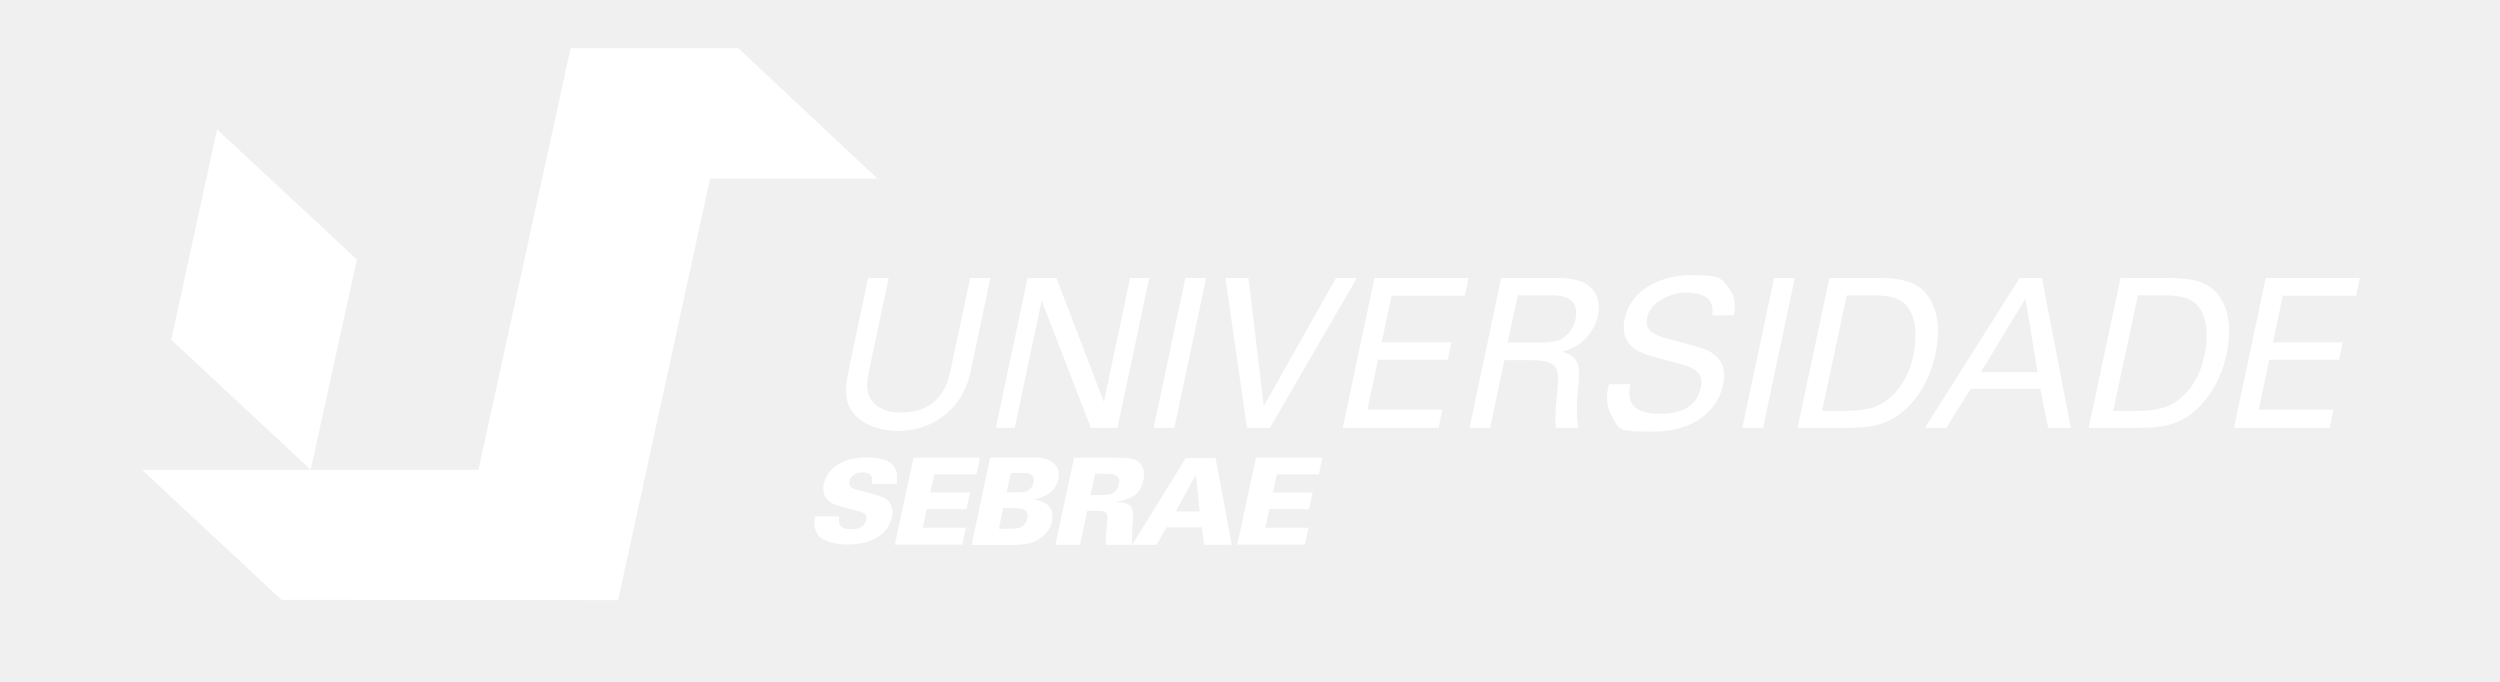
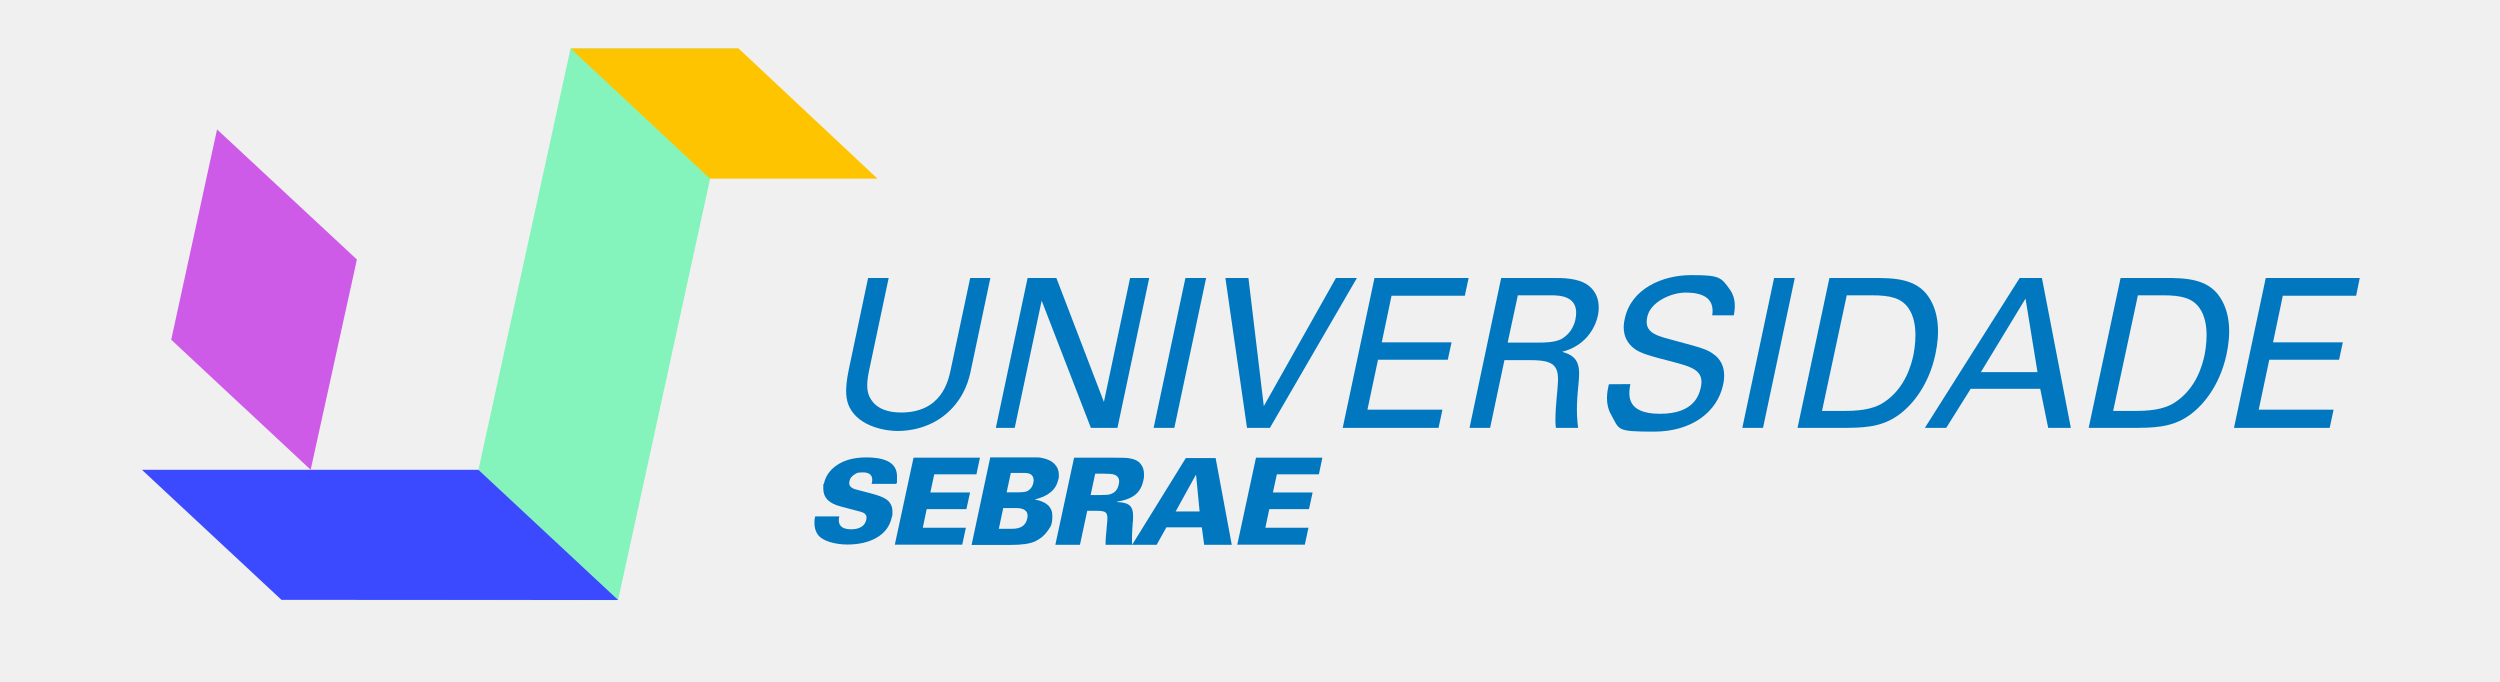
<svg xmlns="http://www.w3.org/2000/svg" id="Camada_1" version="1.1" viewBox="0 0 1920 523.1">
  <defs>
    <style>
-       .st0, .st1 {
-         fill: #fff;
+       .st0 {
+         fill: #cd5be8;
      }

      .st1 {
        fill-rule: evenodd;
      }
+ 
+       .st1, .st2 {
+         fill: #0077bf;
+       }
+ 
+       .st3 {
+         fill: #84f4bc;
+       }
+ 
+       .st4 {
+         fill: #ffc400;
+       }
+ 
+       .st5 {
+         fill: #3b4aff;
+       }
    </style>
  </defs>
  <path class="st1" d="M841.1,363.8l-3.5,16.4h7.1c4,0,6.6-.2,7.9-.6,3.6-1.1,5.8-3.6,6.6-7.6.2-.9.3-1.6.3-2.3,0-2.6-1.3-4.3-3.8-5.2-1.5-.5-4-.7-7.5-.7M902.9,392.8h18.4l-2.7-27.9h-.3l-15.4,27.9ZM770.5,390.1l-3.4,16h10.4c6.5,0,10.3-2.6,11.4-7.8.2-.8.3-1.6.3-2.2,0-3.9-3-5.9-8.8-5.9h-9.9ZM776.3,363.2l-3.2,14.9h8.8c3.3,0,5.6-.3,6.8-.8,2.6-1.3,4.3-3.5,4.9-6.5.6-2.6.1-4.6-1.3-6-1.1-1.1-3-1.6-5.7-1.6h-10.3ZM746.2,418.4l14.3-67.1h36.7c1.2,0,2.2.2,3,.4,4.3.8,7.6,2.4,9.9,4.9,2.1,2.2,3.1,4.9,3.1,8.1s-.1,2.3-.4,3.5c-1.7,7.8-7.6,12.9-17.8,15.3v.2c8.8,1.6,13.2,5.8,13.2,12.5s-1.2,8.1-3.6,11.5c-2.4,3.5-5.6,6.1-9.5,8-4,1.9-10.3,2.8-18.9,2.8h-30ZM626,396.6h18.6c-.3,1.2-.4,2.2-.4,2.9,0,4.7,3.2,7,9.5,7s10.5-2.4,11.6-7.3c.1-.6.2-1.1.2-1.7,0-2.2-1.5-3.7-4.6-4.5l-15.5-4.1c-8.8-2.3-13.1-6.8-13.1-13.4s.1-2.7.5-4.2c1.3-5.7,4.5-10.3,9.7-13.9,5.9-4.1,13.5-6.1,22.9-6.1,15.7,0,23.5,4.8,23.5,14.5s-.2,3.5-.7,5.8h-18.8c.3-1.2.5-2.2.5-3,0-3.9-2.4-5.8-7.2-5.8s-4.9.6-6.9,1.9c-1.9,1.3-3.1,2.9-3.4,4.8-.1.5-.2,1-.2,1.5,0,2.4,1.8,4.1,5.5,5l11.8,3.1c5.1,1.4,8.7,2.7,10.7,4.1,3.5,2.2,5.2,5.5,5.2,9.7s-.2,3-.6,4.6c-1.5,6.9-5.5,12.1-12,15.7-5.9,3.3-13.3,5-22.1,5s-19-2.5-22.6-7.6c-1.7-2.4-2.6-5.3-2.6-8.7s.2-3.3.6-5.5M687.2,418.4l14.4-66.9h51l-2.7,12.8h-32.4l-3,13.9h30.5l-2.8,12.8h-30.5l-3,14.3h33.1l-2.8,13h-51.7ZM950.2,418.4l14.4-66.9h51l-2.7,12.8h-32.3l-3,13.9h30.5l-2.8,12.8h-30.5l-3,14.3h33.1l-2.8,13h-51.7ZM869.5,418.4l41.2-66.6h22.9l12.4,66.6h-21.2l-1.8-13.4h-27.2l-7.5,13.4h-39.2c-.1-2.5.2-7.5,1-15.1.3-2.7.4-4.5.4-5.5,0-2-.5-3.5-1.5-4.3-1-.8-3.1-1.2-6.1-1.2h-7.9l-5.6,26.1h-18.9l14.4-66.9h31.4c5.4,0,9,.1,10.7.4,4.3.6,7.3,2.1,9.1,4.5,1.7,2.1,2.5,4.7,2.5,7.9s-.2,3.3-.6,5.1c-1.3,5.8-4.2,9.9-8.9,12.4-3.1,1.7-6.8,2.8-11.1,3.4v.4c4.8.1,8.1,1.1,9.9,2.9,1.5,1.5,2.3,4,2.3,7.5s0,3.2-.3,6c-.6,8.3-.7,13.8-.4,16.5" />
-   <path class="st0" d="M682.5,213.5l-15.1,71.3c-2.6,12.3-1,17.4.8,20.7,5.1,9.6,15.9,11.3,23.9,11.3,31.1,0,36.2-24.4,38-32.7l15-70.6h15.5l-15,71c-1.3,6.2-4.3,19.1-15.9,30.6-14.4,14.2-32.2,15.9-40.5,15.9s-29.3-3-36.8-18.3c-2.4-5.1-4.1-11.8-.5-29l14.8-70.2" />
-   <polyline class="st0" points="789.2 213.5 811.3 213.5 847.8 308.7 867.9 213.5 882.6 213.5 858.2 328.6 837.8 328.6 800 230.9 779.3 328.6 764.8 328.6" />
-   <polygon class="st0" points="910.4 213.5 926.3 213.5 901.9 328.6 886 328.6 910.4 213.5" />
-   <polyline class="st0" points="975.3 328.6 957.7 328.6 941.1 213.5 958.8 213.5 970.6 311.9 1026 213.5 1042.1 213.5" />
-   <polyline class="st0" points="1055.6 213.5 1127.9 213.5 1125 227.1 1068.7 227.1 1061.2 262.9 1114.8 262.9 1111.9 276.3 1058.3 276.3 1050.2 314.6 1107.8 314.6 1104.8 328.6 1031.2 328.6" />
-   <path class="st0" d="M1152.9,213.5h41.1c5.9,0,18,0,25.4,5.4,7.5,5.4,9.7,14.2,7.8,23.4-1.8,8.1-6.2,15.3-12.4,20.4-6.1,4.9-11.5,6.5-15.1,7.5,10.4,2.9,14.2,7.8,12.8,22.2-1.3,13.6-2.2,23.4-.5,36.2h-17.1c-1-7.7.5-21.7,1.3-30.5,1.6-16.7-1.4-21.5-20.7-21.5h-20.1l-11,52h-15.8M1157.9,263.1h25.2c1.8,0,10.9,0,15.8-2.6,2.4-1.3,8.9-5.4,11-15,4-18.7-12.6-18.7-19-18.7h-25.2l-7.8,36.2Z" />
-   <path class="st0" d="M1252.1,295c-1.4,8-3.7,22.8,22.8,22.8s30.1-14.8,31.4-20.6c2.7-12.9-7.2-15.5-22.3-19.5-16.6-4.3-24.1-6.2-29.2-10.2-8-6.4-8.8-15-7-22.6,4.9-23.4,29.2-33.6,50.9-33.6s23,1.3,30,11.3c4.9,7,3.7,14.8,2.9,19.6h-16.6c2.2-14.4-9.1-17.5-20.4-17.5s-27.1,7.2-29.5,18.7c-2.2,10.2,3.7,13.7,17.1,17.1,26,7,28.9,7.7,34.6,12.1,9.1,7,7.7,18.2,6.5,23-4.3,20.4-23.6,35.9-53.1,35.9s-26.3-1.4-32.9-13.1c-4.8-8.5-3-17.7-1.7-23.3" />
-   <polygon class="st0" points="1362.5 213.5 1378.4 213.5 1354 328.6 1338.1 328.6 1362.5 213.5" />
-   <path class="st0" d="M1405,213.5h33.3c15.5,0,33.6,0,43.2,15,7.8,12,8.3,27.7,4.9,43.5-5.3,24.9-18.8,40.2-29,47.2-13.4,9.4-27.6,9.4-44.5,9.4h-32.4M1399.3,315.6h15.6c11,0,22.7-.6,31.6-6.4,17.1-11,21.5-29.8,23-36.5.8-4.3,4.6-23.9-3.7-35.9-5.6-8.1-14.3-10-28.4-10h-19.1l-19,88.8Z" />
-   <path class="st0" d="M1551.1,213.5h17.1l22.2,115.1h-17.4l-6.1-30h-53.4l-18.8,30h-16.4M1521.3,285.8h43.5l-9.2-56.5-34.3,56.5Z" />
-   <path class="st0" d="M1628.6,213.5h33.3c15.5,0,33.6,0,43.2,15,7.8,12,8.3,27.7,4.9,43.5-5.3,24.9-18.8,40.2-29,47.2-13.4,9.4-27.6,9.4-44.5,9.4h-32.4M1622.9,315.6h15.6c11,0,22.6-.6,31.6-6.4,17.1-11,21.5-29.8,23-36.5.8-4.3,4.6-23.9-3.7-35.9-5.6-8.1-14.4-10-28.4-10h-19.1l-19,88.8Z" />
-   <polyline class="st0" points="1740.1 213.5 1812.3 213.5 1809.5 227.1 1753.2 227.1 1745.7 262.9 1799.3 262.9 1796.4 276.3 1742.8 276.3 1734.7 314.6 1792.2 314.6 1789.2 328.6 1715.7 328.6" />
-   <polygon class="st0" points="438.2 37.2 345.6 460.8 474.7 460.9 567.2 37.2 438.2 37.2" />
-   <polygon class="st0" points="367.4 360.8 474.7 460.8 216.2 460.7 109 360.8 367.4 360.8" />
+   <path class="st2" d="M682.5,213.5l-15.1,71.3c-2.6,12.3-1,17.4.8,20.7,5.1,9.6,15.9,11.3,23.9,11.3,31.1,0,36.2-24.4,38-32.7l15-70.6h15.5l-15,71c-1.3,6.2-4.3,19.1-15.9,30.6-14.4,14.2-32.2,15.9-40.5,15.9s-29.3-3-36.8-18.3c-2.4-5.1-4.1-11.8-.5-29l14.8-70.2" />
+   <polyline class="st2" points="789.2 213.5 811.3 213.5 847.8 308.7 867.9 213.5 882.6 213.5 858.2 328.6 837.8 328.6 800 230.9 779.3 328.6 764.8 328.6" />
+   <polygon class="st2" points="910.4 213.5 926.3 213.5 901.9 328.6 886 328.6 910.4 213.5" />
+   <polyline class="st2" points="975.3 328.6 957.7 328.6 941.1 213.5 958.8 213.5 970.6 311.9 1026 213.5 1042.1 213.5" />
+   <polyline class="st2" points="1055.6 213.5 1127.9 213.5 1125 227.1 1068.7 227.1 1061.2 262.9 1114.8 262.9 1111.9 276.3 1058.3 276.3 1050.2 314.6 1107.8 314.6 1104.8 328.6 1031.2 328.6" />
+   <path class="st2" d="M1152.9,213.5h41.1c5.9,0,18,0,25.4,5.4,7.5,5.4,9.7,14.2,7.8,23.4-1.8,8.1-6.2,15.3-12.4,20.4-6.1,4.9-11.5,6.5-15.1,7.5,10.4,2.9,14.2,7.8,12.8,22.2-1.3,13.6-2.2,23.4-.5,36.2h-17.1c-1-7.7.5-21.7,1.3-30.5,1.6-16.7-1.4-21.5-20.7-21.5h-20.1l-11,52h-15.8M1157.9,263.1h25.2c1.8,0,10.9,0,15.8-2.6,2.4-1.3,8.9-5.4,11-15,4-18.7-12.6-18.7-19-18.7h-25.2l-7.8,36.2Z" />
+   <path class="st2" d="M1252.1,295c-1.4,8-3.7,22.8,22.8,22.8s30.1-14.8,31.4-20.6c2.7-12.9-7.2-15.5-22.3-19.5-16.6-4.3-24.1-6.2-29.2-10.2-8-6.4-8.8-15-7-22.6,4.9-23.4,29.2-33.6,50.9-33.6s23,1.3,30,11.3c4.9,7,3.7,14.8,2.9,19.6h-16.6c2.2-14.4-9.1-17.5-20.4-17.5s-27.1,7.2-29.5,18.7c-2.2,10.2,3.7,13.7,17.1,17.1,26,7,28.9,7.7,34.6,12.1,9.1,7,7.7,18.2,6.5,23-4.3,20.4-23.6,35.9-53.1,35.9s-26.3-1.4-32.9-13.1c-4.8-8.5-3-17.7-1.7-23.3" />
+   <polygon class="st2" points="1362.5 213.5 1378.4 213.5 1354 328.6 1338.1 328.6 1362.5 213.5" />
+   <path class="st2" d="M1405,213.5h33.3c15.5,0,33.6,0,43.2,15,7.8,12,8.3,27.7,4.9,43.5-5.3,24.9-18.8,40.2-29,47.2-13.4,9.4-27.6,9.4-44.5,9.4h-32.4M1399.3,315.6h15.6c11,0,22.7-.6,31.6-6.4,17.1-11,21.5-29.8,23-36.5.8-4.3,4.6-23.9-3.7-35.9-5.6-8.1-14.3-10-28.4-10h-19.1l-19,88.8Z" />
+   <path class="st2" d="M1551.1,213.5h17.1l22.2,115.1h-17.4l-6.1-30h-53.4l-18.8,30h-16.4M1521.3,285.8h43.5l-9.2-56.5-34.3,56.5Z" />
+   <path class="st2" d="M1628.6,213.5h33.3c15.5,0,33.6,0,43.2,15,7.8,12,8.3,27.7,4.9,43.5-5.3,24.9-18.8,40.2-29,47.2-13.4,9.4-27.6,9.4-44.5,9.4h-32.4M1622.9,315.6h15.6c11,0,22.6-.6,31.6-6.4,17.1-11,21.5-29.8,23-36.5.8-4.3,4.6-23.9-3.7-35.9-5.6-8.1-14.4-10-28.4-10h-19.1l-19,88.8Z" />
+   <polyline class="st2" points="1740.1 213.5 1812.3 213.5 1809.5 227.1 1753.2 227.1 1745.7 262.9 1799.3 262.9 1796.4 276.3 1742.8 276.3 1734.7 314.6 1792.2 314.6 1789.2 328.6 1715.7 328.6" />
+   <polygon class="st3" points="438.2 37.2 345.6 460.8 474.7 460.9 567.2 37.2 438.2 37.2" />
+   <polygon class="st5" points="367.4 360.8 474.7 460.8 216.2 460.7 109 360.8 367.4 360.8" />
  <polygon class="st0" points="166.7 99.4 274.1 199.3 238.6 360.8 131.5 260.9 166.7 99.4" />
-   <polygon class="st0" points="673.9 137.2 567.2 37.2 438.2 37.2 545.3 137.2 673.9 137.2" />
+   <polygon class="st4" points="673.9 137.2 567.2 37.2 438.2 37.2 545.3 137.2 673.9 137.2" />
</svg>
